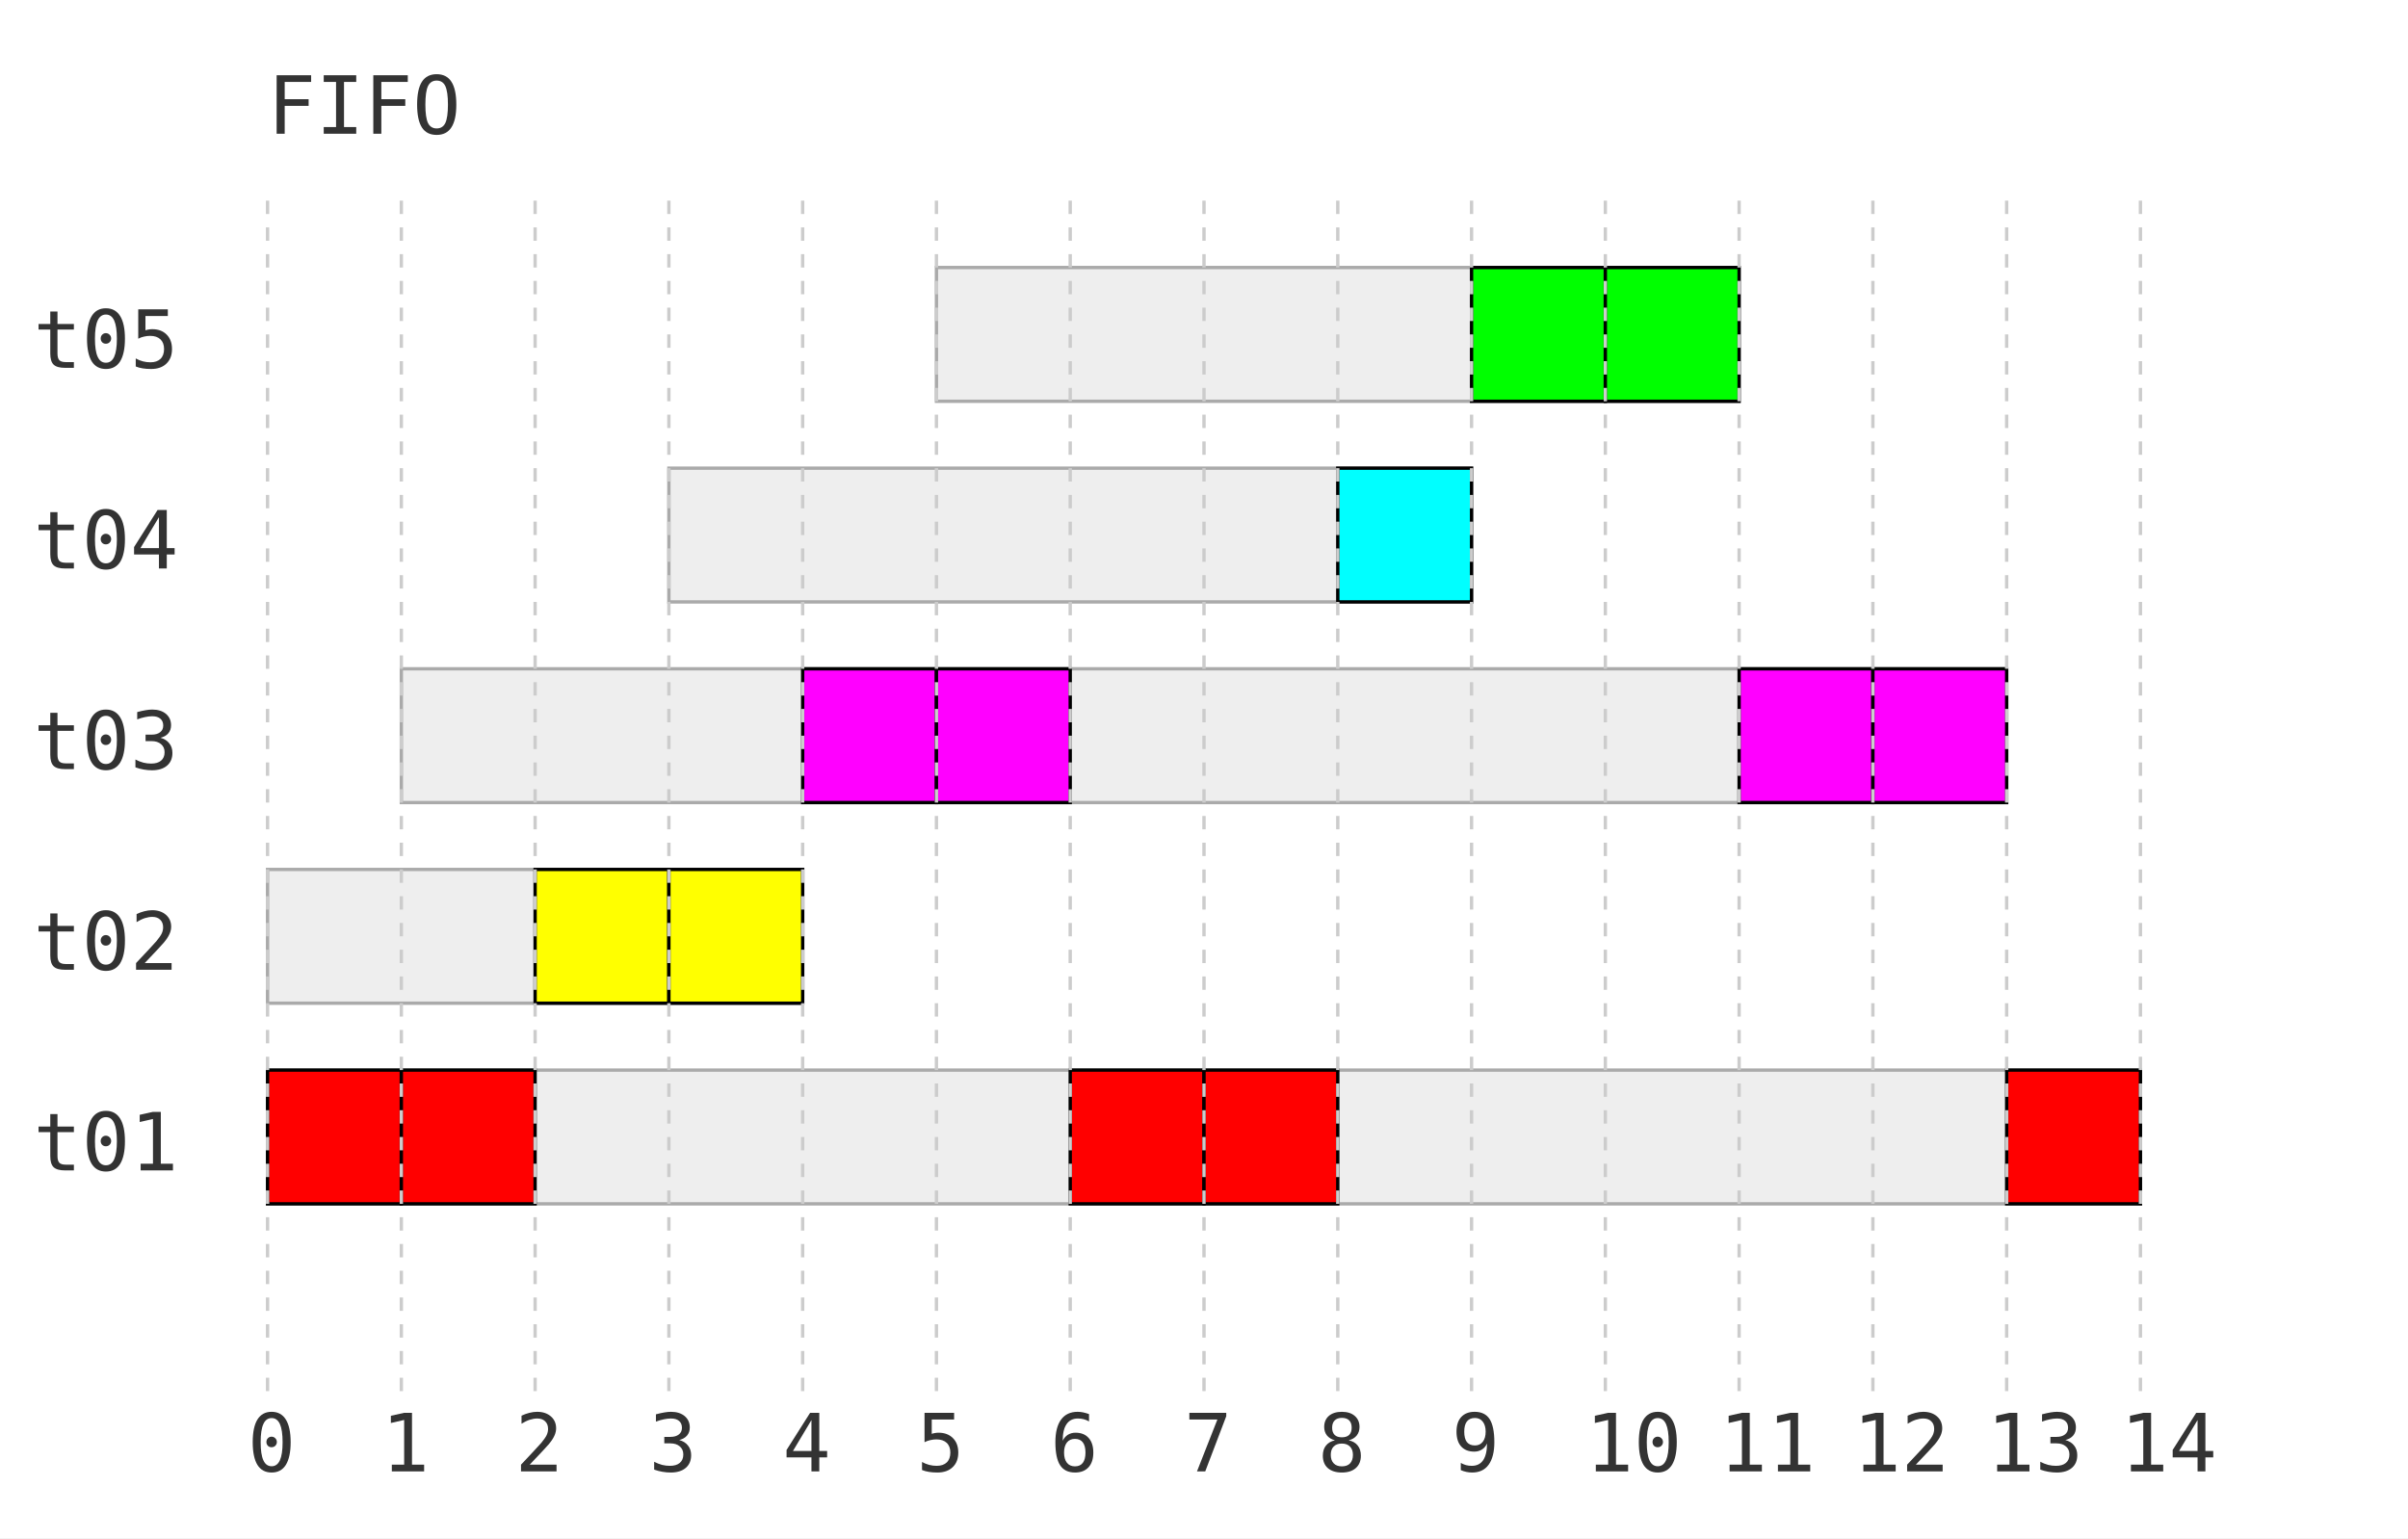
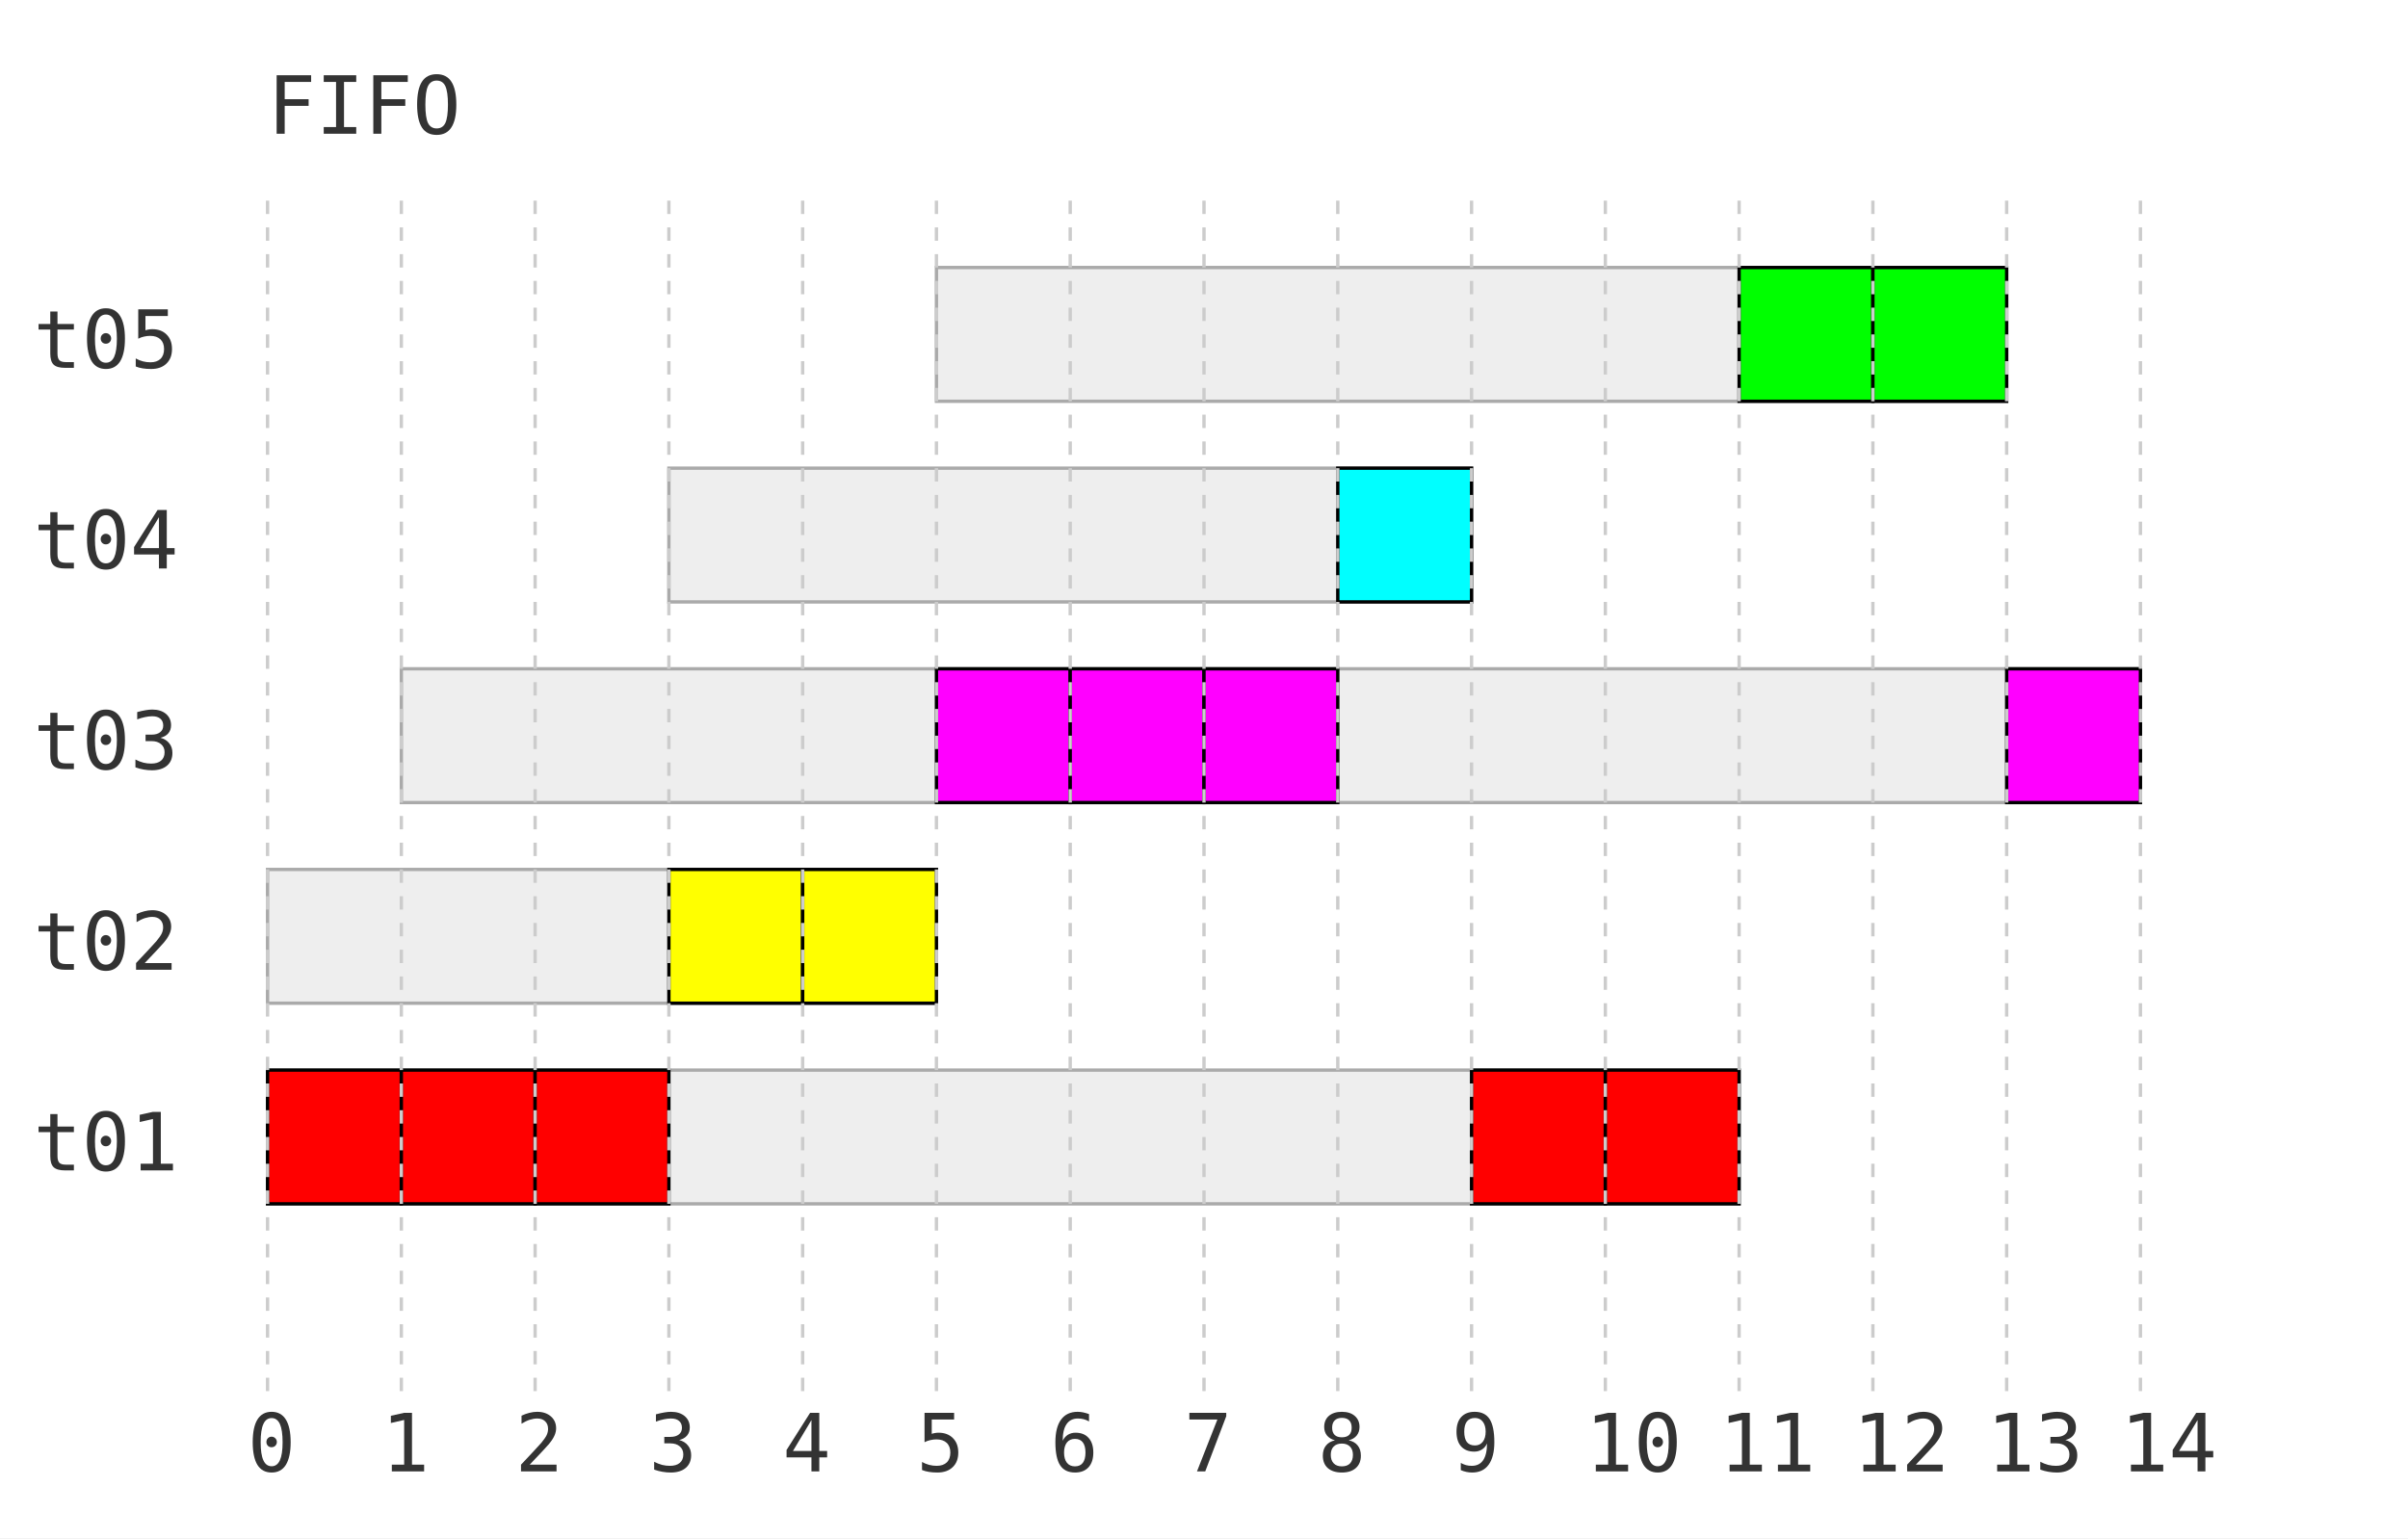
<svg xmlns="http://www.w3.org/2000/svg" width="360" height="230">
  <style>text{font-family:monospace;font-size:12px;fill:#333;}</style>
  <rect width="100%" height="100%" fill="white" />
  <text x="40" y="20" font-size="18" font-family="monospace" fill="#000">FIFO</text>
  <text x="5" y="55">t05</text>
-   <rect x="140" y="40" width="120" height="20" fill="#eeeeee" stroke="#aaa" stroke-width="0.5" />
-   <rect x="220" y="40" width="20" height="20" fill="rgb(0,255,0)" stroke="black" stroke-width="0.5" />
-   <rect x="240" y="40" width="20" height="20" fill="rgb(0,255,0)" stroke="black" stroke-width="0.5" />
+   <rect x="140" y="40" width="160" height="20" fill="#eeeeee" stroke="#aaa" stroke-width="0.5" />
+   <rect x="260" y="40" width="20" height="20" fill="rgb(0,255,0)" stroke="black" stroke-width="0.5" />
+   <rect x="280" y="40" width="20" height="20" fill="rgb(0,255,0)" stroke="black" stroke-width="0.5" />
  <text x="5" y="85">t04</text>
  <rect x="100" y="70" width="120" height="20" fill="#eeeeee" stroke="#aaa" stroke-width="0.5" />
  <rect x="200" y="70" width="20" height="20" fill="rgb(0,255,255)" stroke="black" stroke-width="0.5" />
  <text x="5" y="115">t03</text>
-   <rect x="60" y="100" width="240" height="20" fill="#eeeeee" stroke="#aaa" stroke-width="0.5" />
-   <rect x="120" y="100" width="20" height="20" fill="rgb(255,0,255)" stroke="black" stroke-width="0.5" />
+   <rect x="60" y="100" width="260" height="20" fill="#eeeeee" stroke="#aaa" stroke-width="0.5" />
  <rect x="140" y="100" width="20" height="20" fill="rgb(255,0,255)" stroke="black" stroke-width="0.5" />
-   <rect x="260" y="100" width="20" height="20" fill="rgb(255,0,255)" stroke="black" stroke-width="0.5" />
-   <rect x="280" y="100" width="20" height="20" fill="rgb(255,0,255)" stroke="black" stroke-width="0.5" />
+   <rect x="160" y="100" width="20" height="20" fill="rgb(255,0,255)" stroke="black" stroke-width="0.5" />
+   <rect x="180" y="100" width="20" height="20" fill="rgb(255,0,255)" stroke="black" stroke-width="0.5" />
+   <rect x="300" y="100" width="20" height="20" fill="rgb(255,0,255)" stroke="black" stroke-width="0.5" />
  <text x="5" y="145">t02</text>
-   <rect x="40" y="130" width="80" height="20" fill="#eeeeee" stroke="#aaa" stroke-width="0.5" />
-   <rect x="80" y="130" width="20" height="20" fill="rgb(255,255,0)" stroke="black" stroke-width="0.5" />
+   <rect x="40" y="130" width="100" height="20" fill="#eeeeee" stroke="#aaa" stroke-width="0.5" />
  <rect x="100" y="130" width="20" height="20" fill="rgb(255,255,0)" stroke="black" stroke-width="0.5" />
+   <rect x="120" y="130" width="20" height="20" fill="rgb(255,255,0)" stroke="black" stroke-width="0.5" />
  <text x="5" y="175">t01</text>
-   <rect x="40" y="160" width="280" height="20" fill="#eeeeee" stroke="#aaa" stroke-width="0.5" />
+   <rect x="40" y="160" width="220" height="20" fill="#eeeeee" stroke="#aaa" stroke-width="0.5" />
  <rect x="40" y="160" width="20" height="20" fill="rgb(255,0,0)" stroke="black" stroke-width="0.5" />
  <rect x="60" y="160" width="20" height="20" fill="rgb(255,0,0)" stroke="black" stroke-width="0.5" />
-   <rect x="160" y="160" width="20" height="20" fill="rgb(255,0,0)" stroke="black" stroke-width="0.5" />
-   <rect x="180" y="160" width="20" height="20" fill="rgb(255,0,0)" stroke="black" stroke-width="0.5" />
-   <rect x="300" y="160" width="20" height="20" fill="rgb(255,0,0)" stroke="black" stroke-width="0.5" />
+   <rect x="80" y="160" width="20" height="20" fill="rgb(255,0,0)" stroke="black" stroke-width="0.5" />
+   <rect x="220" y="160" width="20" height="20" fill="rgb(255,0,0)" stroke="black" stroke-width="0.5" />
+   <rect x="240" y="160" width="20" height="20" fill="rgb(255,0,0)" stroke="black" stroke-width="0.5" />
  <g font-size="8" fill="#555">
    <line x1="40" y1="30" x2="40" y2="210" stroke="#ccc" stroke-width="0.5" stroke-dasharray="2,2" />
    <text x="37" y="220">0</text>
    <line x1="60" y1="30" x2="60" y2="210" stroke="#ccc" stroke-width="0.5" stroke-dasharray="2,2" />
    <text x="57" y="220">1</text>
    <line x1="80" y1="30" x2="80" y2="210" stroke="#ccc" stroke-width="0.5" stroke-dasharray="2,2" />
    <text x="77" y="220">2</text>
    <line x1="100" y1="30" x2="100" y2="210" stroke="#ccc" stroke-width="0.5" stroke-dasharray="2,2" />
    <text x="97" y="220">3</text>
    <line x1="120" y1="30" x2="120" y2="210" stroke="#ccc" stroke-width="0.5" stroke-dasharray="2,2" />
    <text x="117" y="220">4</text>
    <line x1="140" y1="30" x2="140" y2="210" stroke="#ccc" stroke-width="0.5" stroke-dasharray="2,2" />
    <text x="137" y="220">5</text>
    <line x1="160" y1="30" x2="160" y2="210" stroke="#ccc" stroke-width="0.5" stroke-dasharray="2,2" />
    <text x="157" y="220">6</text>
    <line x1="180" y1="30" x2="180" y2="210" stroke="#ccc" stroke-width="0.5" stroke-dasharray="2,2" />
    <text x="177" y="220">7</text>
    <line x1="200" y1="30" x2="200" y2="210" stroke="#ccc" stroke-width="0.5" stroke-dasharray="2,2" />
    <text x="197" y="220">8</text>
    <line x1="220" y1="30" x2="220" y2="210" stroke="#ccc" stroke-width="0.5" stroke-dasharray="2,2" />
    <text x="217" y="220">9</text>
    <line x1="240" y1="30" x2="240" y2="210" stroke="#ccc" stroke-width="0.5" stroke-dasharray="2,2" />
    <text x="237" y="220">10</text>
    <line x1="260" y1="30" x2="260" y2="210" stroke="#ccc" stroke-width="0.5" stroke-dasharray="2,2" />
    <text x="257" y="220">11</text>
    <line x1="280" y1="30" x2="280" y2="210" stroke="#ccc" stroke-width="0.5" stroke-dasharray="2,2" />
    <text x="277" y="220">12</text>
    <line x1="300" y1="30" x2="300" y2="210" stroke="#ccc" stroke-width="0.5" stroke-dasharray="2,2" />
    <text x="297" y="220">13</text>
    <line x1="320" y1="30" x2="320" y2="210" stroke="#ccc" stroke-width="0.5" stroke-dasharray="2,2" />
    <text x="317" y="220">14</text>
  </g>
</svg>
